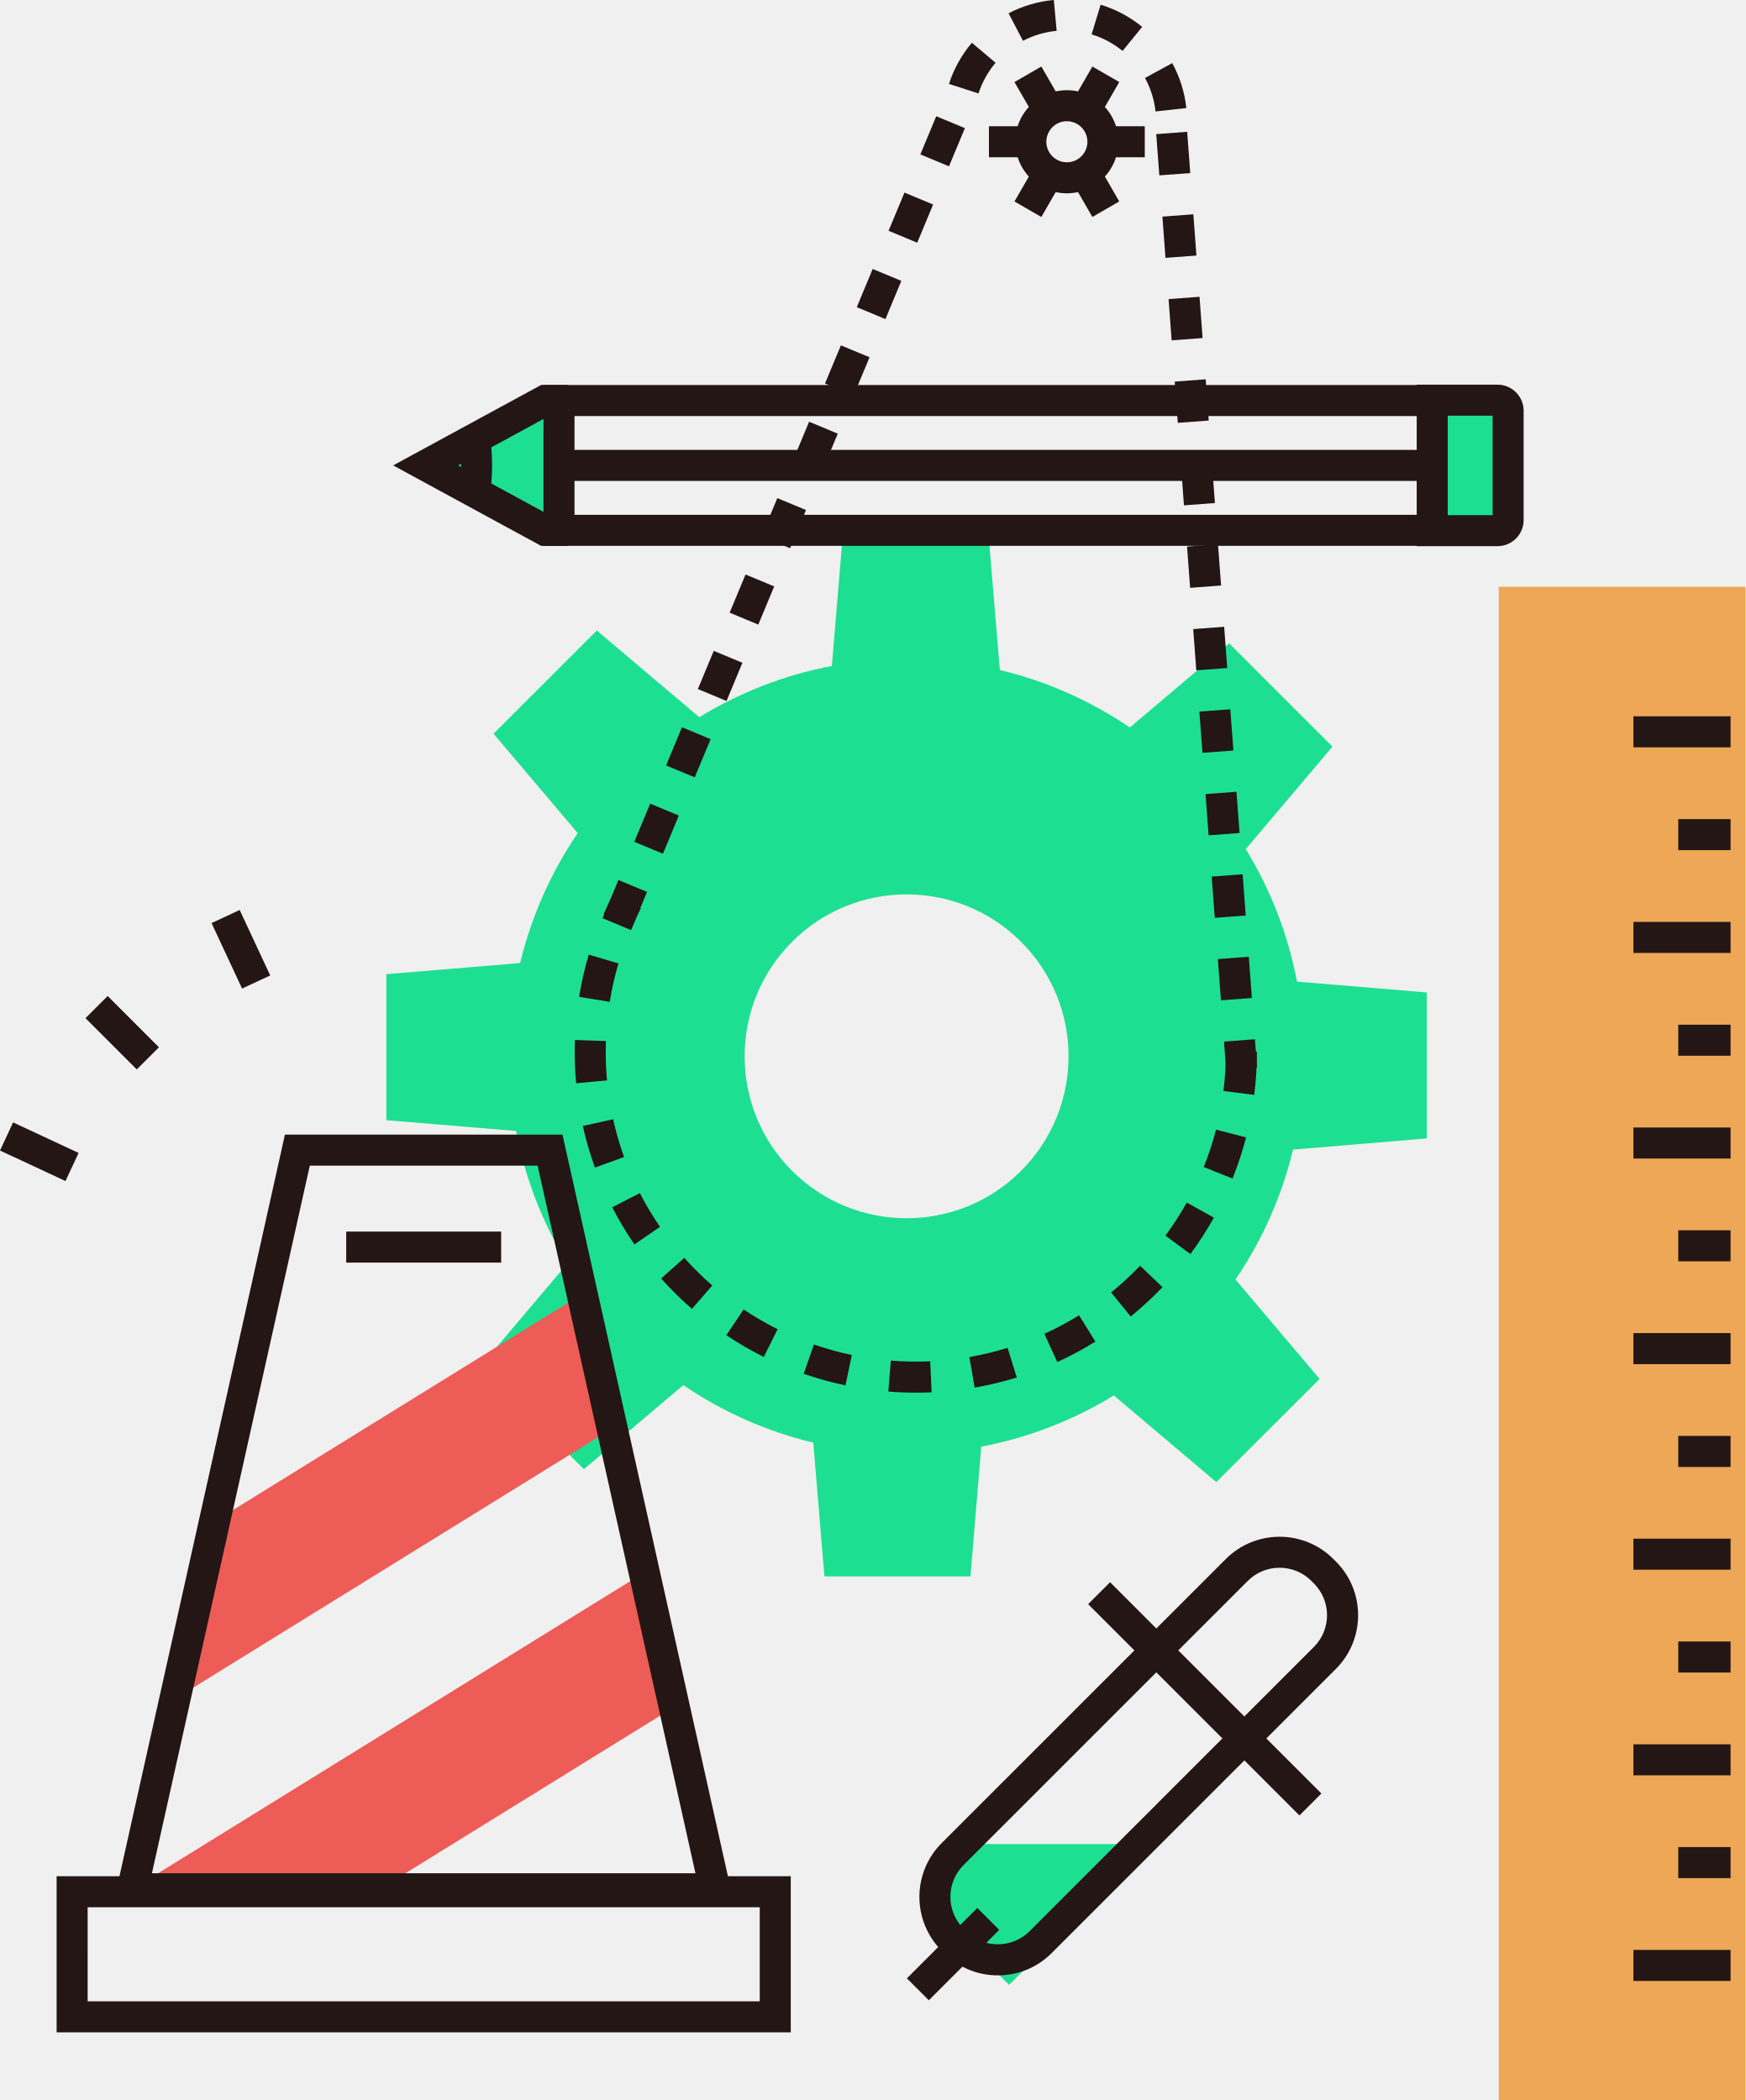
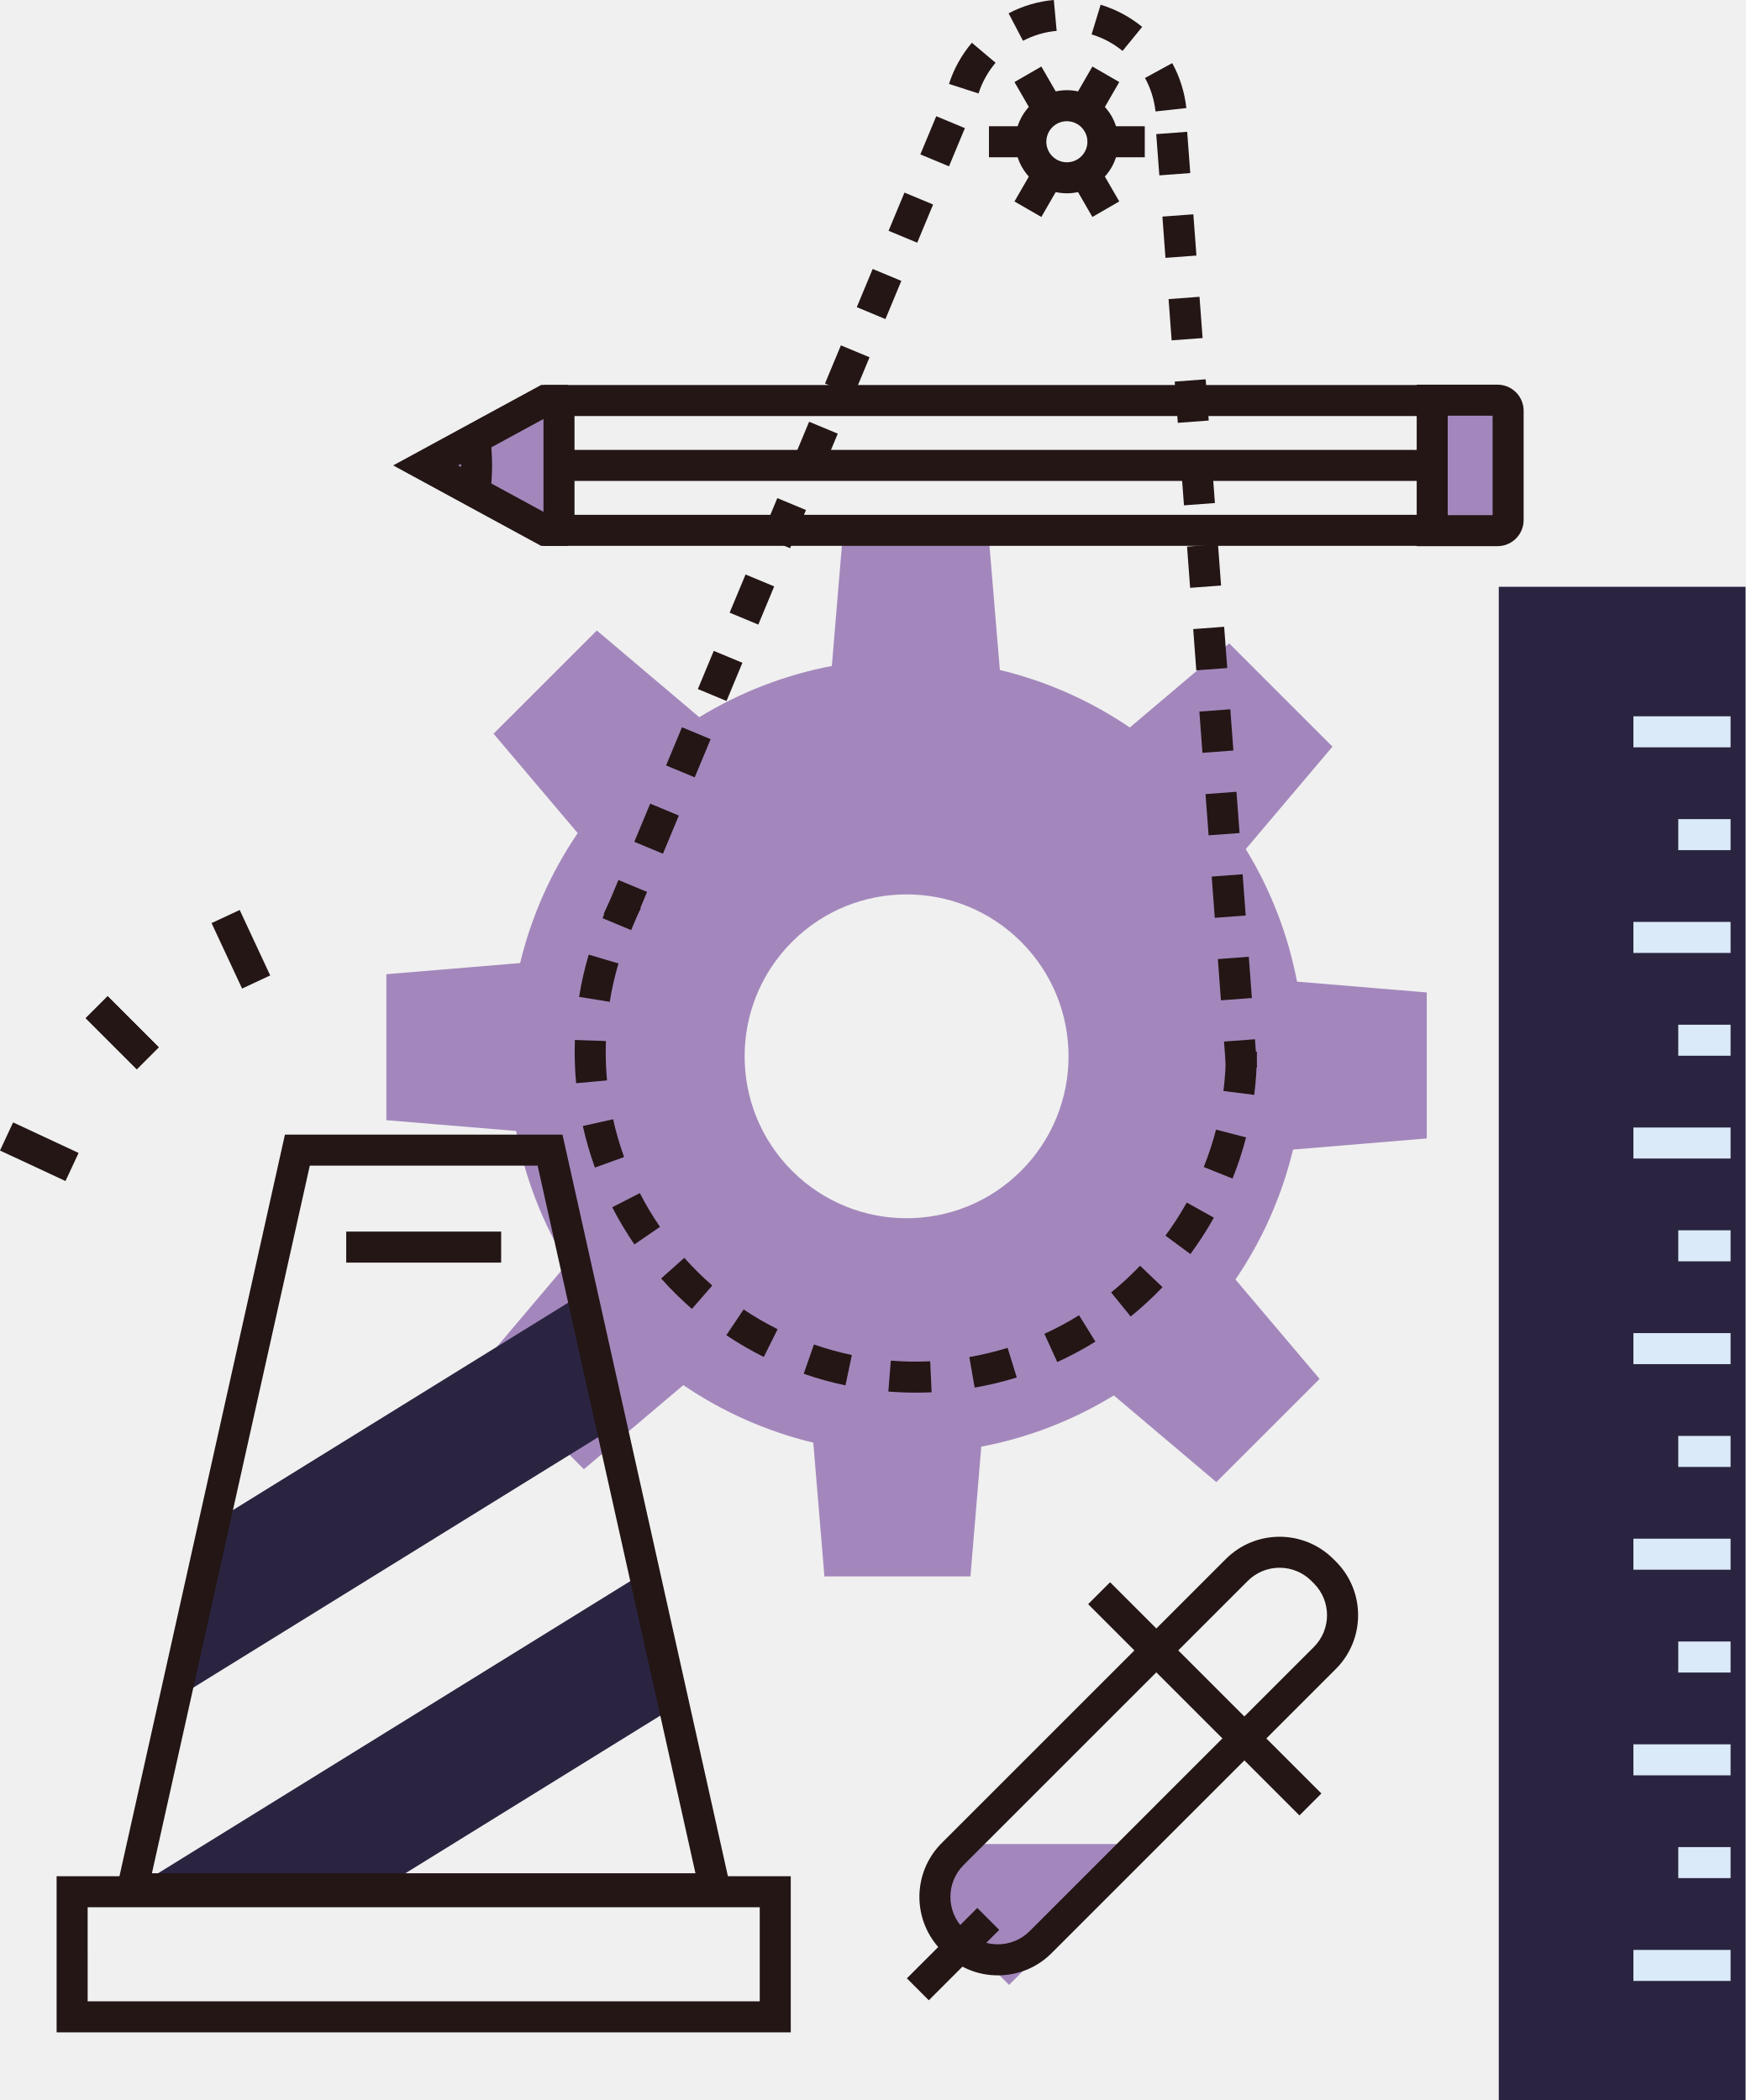
<svg xmlns="http://www.w3.org/2000/svg" width="358.988" height="432" viewBox="0 0 358.988 432">
-   <g id="Group_456" data-name="Group 456" transform="translate(-4325.536 -1087.149)">
+   <g id="Group_8834" data-name="Group 8834" transform="translate(-4325.536 -1087.149)">
    <g id="Group_395" data-name="Group 395" transform="translate(4404.993 1197.463)">
      <g id="Group_394" data-name="Group 394" transform="translate(0 0)">
-         <path id="Path_84" data-name="Path 84" d="M4493.329,1279.4l-21.24,21.231,17.31,20.449a81.34,81.34,0,0,0-11.845,26.731l-27.509,2.291,0,30.031,26.684,2.223a81.471,81.471,0,0,0,10.543,27.263l-17.834,21.081,21.234,21.235,20.447-17.3a81.315,81.315,0,0,0,26.728,11.835l2.288,27.509,30.033.006,2.226-26.688a81.369,81.369,0,0,0,27.263-10.542l21.08,17.83,21.239-21.227-17.305-20.449a81.206,81.206,0,0,0,11.837-26.727l27.507-2.294,0-30.03-26.686-2.227a81.291,81.291,0,0,0-10.541-27.261l17.834-21.081-21.235-21.237-20.447,17.3a81.3,81.3,0,0,0-26.727-11.835l-2.292-27.509h-30.032l-2.225,26.684a81.339,81.339,0,0,0-27.264,10.543Zm87.255,64.041a33.309,33.309,0,1,1-47.1,0A33.3,33.3,0,0,1,4580.583,1343.441Z" transform="translate(-4450.044 -1260.01)" fill="#1ddf92" />
+         <path id="Path_84" data-name="Path 84" d="M4493.329,1279.4l-21.24,21.231,17.31,20.449a81.34,81.34,0,0,0-11.845,26.731l-27.509,2.291,0,30.031,26.684,2.223a81.471,81.471,0,0,0,10.543,27.263l-17.834,21.081,21.234,21.235,20.447-17.3a81.315,81.315,0,0,0,26.728,11.835l2.288,27.509,30.033.006,2.226-26.688a81.369,81.369,0,0,0,27.263-10.542l21.08,17.83,21.239-21.227-17.305-20.449a81.206,81.206,0,0,0,11.837-26.727l27.507-2.294,0-30.03-26.686-2.227a81.291,81.291,0,0,0-10.541-27.261l17.834-21.081-21.235-21.237-20.447,17.3a81.3,81.3,0,0,0-26.727-11.835l-2.292-27.509h-30.032l-2.225,26.684a81.339,81.339,0,0,0-27.264,10.543Zm87.255,64.041a33.309,33.309,0,1,1-47.1,0A33.3,33.3,0,0,1,4580.583,1343.441Z" transform="translate(-4450.044 -1260.01)" fill="#a387bc" />
      </g>
    </g>
    <g id="Group_407" data-name="Group 407" transform="translate(4528.923 1100.837)">
      <g id="Group_406" data-name="Group 406" transform="translate(0 0)">
        <g id="Group_396" data-name="Group 396" transform="translate(5.417 4.867)">
          <path id="Path_85" data-name="Path 85" d="M4663.337,1137.435a10.605,10.605,0,1,1,10.6-10.605A10.618,10.618,0,0,1,4663.337,1137.435Zm0-14.829a4.224,4.224,0,1,0,4.224,4.224A4.229,4.229,0,0,0,4663.337,1122.606Z" transform="translate(-4652.73 -1116.224)" fill="#231615" />
        </g>
        <g id="Group_399" data-name="Group 399" transform="translate(0 12.282)">
          <g id="Group_397" data-name="Group 397" transform="translate(25.036)">
            <rect id="Rectangle_260" data-name="Rectangle 260" width="7.01" height="6.382" fill="#231615" />
          </g>
          <g id="Group_398" data-name="Group 398">
            <rect id="Rectangle_261" data-name="Rectangle 261" width="7.012" height="6.382" fill="#231615" />
          </g>
        </g>
        <g id="Group_402" data-name="Group 402" transform="translate(5.247 0.001)">
          <g id="Group_400" data-name="Group 400" transform="translate(12.519 0)">
            <rect id="Rectangle_262" data-name="Rectangle 262" width="7.01" height="6.381" transform="translate(0 6.071) rotate(-60.005)" fill="#231615" />
          </g>
          <g id="Group_401" data-name="Group 401" transform="translate(0 21.682)">
            <rect id="Rectangle_263" data-name="Rectangle 263" width="7.011" height="6.382" transform="translate(0 6.071) rotate(-59.995)" fill="#231615" />
          </g>
        </g>
        <g id="Group_405" data-name="Group 405" transform="translate(5.247)">
          <g id="Group_403" data-name="Group 403">
            <rect id="Rectangle_264" data-name="Rectangle 264" width="6.382" height="7.011" transform="translate(0 3.191) rotate(-30.005)" fill="#231615" />
          </g>
          <g id="Group_404" data-name="Group 404" transform="translate(12.519 21.683)">
            <rect id="Rectangle_265" data-name="Rectangle 265" width="6.381" height="7.01" transform="matrix(0.866, -0.5, 0.5, 0.866, 0, 3.19)" fill="#231615" />
          </g>
        </g>
      </g>
    </g>
    <g id="Group_412" data-name="Group 412" transform="translate(4443.731 1087.149)">
      <g id="Group_408" data-name="Group 408" transform="translate(0 183.891)">
        <path id="Path_86" data-name="Path 86" d="M4580.913,1477.9c-1.889,0-3.794-.075-5.667-.225l.508-6.362a65.313,65.313,0,0,0,8.1.138l.29,6.375C4583.08,1477.875,4581.994,1477.9,4580.913,1477.9Zm12.083-1.038-1.092-6.288a63.316,63.316,0,0,0,7.868-1.892l1.886,6.1A70,70,0,0,1,4593,1476.862Zm-26.564-.457a70.047,70.047,0,0,1-8.591-2.384l2.1-6.027a63.6,63.6,0,0,0,7.8,2.165Zm43.552-4.8-2.649-5.807a63.618,63.618,0,0,0,7.131-3.819l3.365,5.423A70.2,70.2,0,0,1,4609.984,1471.608Zm-60.356-1.046a70.327,70.327,0,0,1-7.7-4.475l3.548-5.3a64.059,64.059,0,0,0,7,4.067Zm75.457-8.319-4.022-4.955a64.349,64.349,0,0,0,5.953-5.49l4.614,4.408A70.78,70.78,0,0,1,4625.084,1462.243Zm-90.235-1.567a70.994,70.994,0,0,1-6.333-6.258l4.763-4.248a64.316,64.316,0,0,0,5.76,5.692Zm102.513-11.283-5.134-3.791a63.851,63.851,0,0,0,4.39-6.807l5.572,3.112A70.575,70.575,0,0,1,4637.363,1449.392Zm-114.34-1.981a70.293,70.293,0,0,1-4.563-7.644l5.677-2.916a63.826,63.826,0,0,0,4.148,6.948Zm123.008-13.546-5.921-2.378a63.478,63.478,0,0,0,2.528-7.692l6.178,1.6A69.575,69.575,0,0,1,4646.03,1433.865ZM4514.9,1431.6a70.013,70.013,0,0,1-2.486-8.555l6.23-1.385a63.656,63.656,0,0,0,2.258,7.772Zm135.591-14.953-6.332-.8a64.609,64.609,0,0,0,.508-8.082h6.381A71.069,71.069,0,0,1,4650.494,1416.648Zm-139.452-2.4c-.2-2.138-.3-4.319-.3-6.481q0-1.214.042-2.417l6.378.218q-.037,1.095-.038,2.2c0,1.968.09,3.953.269,5.9Zm6.906-16.744-6.3-1.018a69.765,69.765,0,0,1,1.981-8.689l6.119,1.814A63.318,63.318,0,0,0,4517.948,1397.5Zm4.592-15.491-5.837-2.579c.613-1.387,1.281-2.775,1.986-4.126l5.658,2.953C4523.7,1379.486,4523.1,1380.75,4522.54,1382.01Z" transform="translate(-4510.746 -1375.304)" fill="#231615" />
      </g>
      <g id="Group_409" data-name="Group 409" transform="translate(76.97)">
        <path id="Path_87" data-name="Path 87" d="M4673.832,1110.073a18.512,18.512,0,0,0-2.159-6.884l5.6-3.055a24.862,24.862,0,0,1,2.9,9.245Zm-36.4-3.7-6.073-1.961a24.959,24.959,0,0,1,4.705-8.468l4.876,4.118A18.581,18.581,0,0,0,4637.431,1106.378Zm29.625-8.749a18.57,18.57,0,0,0-6.368-3.4l1.857-6.106a24.919,24.919,0,0,1,8.546,4.562Zm-20.479-2.085-2.959-5.653a24.852,24.852,0,0,1,9.3-2.742l.584,6.355A18.521,18.521,0,0,0,4646.577,1095.544Z" transform="translate(-4631.358 -1087.149)" fill="#231615" />
      </g>
      <g id="Group_410" data-name="Group 410" transform="translate(119.595 27.114)">
        <path id="Path_88" data-name="Path 88" d="M4712.519,1322.563l-.431-5.775,6.364-.475.431,5.775Zm-1.065-14.26-.633-8.485,6.364-.475.634,8.485Zm-1.267-16.971-.633-8.485,6.364-.475.633,8.485Zm-1.268-16.97-.633-8.485,6.365-.475.633,8.486Zm-1.266-16.971-.634-8.485,6.364-.475.634,8.485Zm-1.267-16.971-.633-8.484,6.364-.475.633,8.485Zm-1.267-16.97-.633-8.485,6.364-.475.633,8.485Zm-1.267-16.97-.634-8.486,6.364-.475.635,8.486Zm-1.267-16.97-.634-8.486,6.364-.475.633,8.485Zm-1.267-16.971-.633-8.486,6.364-.475.633,8.486Zm-1.267-16.971-.634-8.485,6.364-.475.634,8.485Zm-1.267-16.97-.635-8.486,6.364-.475.634,8.486Z" transform="translate(-4698.15 -1129.637)" fill="#231615" />
      </g>
      <g id="Group_411" data-name="Group 411" transform="translate(5.722 23.906)">
        <path id="Path_89" data-name="Path 89" d="M4525.6,1292.04l-5.892-2.451,3.268-7.857,5.892,2.451Zm6.537-15.712-5.893-2.451,3.268-7.856,5.893,2.451Zm6.537-15.713-5.893-2.451,3.268-7.856,5.892,2.451Zm6.536-15.712-5.893-2.451,3.269-7.856,5.892,2.451Zm6.536-15.712-5.892-2.451,3.268-7.856,5.892,2.451Zm6.536-15.712-5.892-2.452,3.269-7.856,5.892,2.452Zm6.537-15.713-5.892-2.451,3.268-7.856,5.893,2.451Zm6.537-15.712-5.893-2.451,3.268-7.856,5.893,2.45Zm6.536-15.712L4572,1163.89l3.268-7.856,5.893,2.451Zm6.537-15.712-5.892-2.451,3.268-7.857,5.892,2.451Zm6.536-15.712-5.892-2.451,3.268-7.856,5.892,2.451Z" transform="translate(-4519.712 -1124.609)" fill="#231615" />
      </g>
    </g>
    <g id="Group_418" data-name="Group 418" transform="translate(4325.536 1274.344)">
      <g id="Group_417" data-name="Group 417" transform="translate(0 0)">
        <g id="Group_413" data-name="Group 413" transform="translate(17.628 17.743)">
          <rect id="Rectangle_266" data-name="Rectangle 266" width="6.381" height="14.857" transform="matrix(0.707, -0.707, 0.707, 0.707, 0, 4.512)" fill="#231615" />
        </g>
        <g id="Group_414" data-name="Group 414" transform="translate(0 43.701)">
          <rect id="Rectangle_267" data-name="Rectangle 267" width="6.381" height="14.859" transform="translate(0 5.784) rotate(-65.007)" fill="#231615" />
        </g>
        <g id="Group_415" data-name="Group 415" transform="translate(43.508)">
          <rect id="Rectangle_268" data-name="Rectangle 268" width="6.382" height="14.861" transform="translate(0 2.696) rotate(-24.992)" fill="#231615" />
        </g>
        <g id="Group_416" data-name="Group 416" transform="translate(17.628 17.743)">
          <rect id="Rectangle_269" data-name="Rectangle 269" width="6.381" height="14.859" transform="matrix(0.707, -0.707, 0.707, 0.707, 0, 4.512)" fill="#231615" />
        </g>
      </g>
    </g>
    <g id="Group_426" data-name="Group 426" transform="translate(4337.179 1320.551)">
      <g id="Group_419" data-name="Group 419" transform="translate(3.191 155.754)">
        <rect id="Rectangle_270" data-name="Rectangle 270" width="144.601" height="25.736" fill="none" />
      </g>
      <g id="Group_420" data-name="Group 420" transform="translate(15.62 3.191)">
        <path id="Path_90" data-name="Path 90" d="M4488,1609.843H4368.257l33.895-151.955h51.964Z" transform="translate(-4368.257 -1457.888)" fill="none" />
      </g>
      <g id="Group_421" data-name="Group 421" transform="translate(15.705 90.868)">
-         <path id="Path_91" data-name="Path 91" d="M4419.263,1659.555l59.717-36.948-6.715-27.33-103.875,64.278Z" transform="translate(-4368.39 -1595.277)" fill="#ed5c56" />
+         <path id="Path_91" data-name="Path 91" d="M4419.263,1659.555l59.717-36.948-6.715-27.33-103.875,64.278Z" transform="translate(-4368.39 -1595.277)" fill="#2a2441" />
      </g>
      <g id="Group_422" data-name="Group 422" transform="translate(25.367 34.281)">
-         <path id="Path_92" data-name="Path 92" d="M4383.53,1587.787l87.031-53.851-6.713-27.33-71.2,44.059Z" transform="translate(-4383.53 -1506.605)" fill="#ed5c56" />
+         <path id="Path_92" data-name="Path 92" d="M4383.53,1587.787l87.031-53.851-6.713-27.33-71.2,44.059Z" transform="translate(-4383.53 -1506.605)" fill="#2a2441" />
      </g>
      <g id="Group_423" data-name="Group 423" transform="translate(0 152.564)">
        <path id="Path_93" data-name="Path 93" d="M4494.764,1724.072H4343.781v-32.118h150.983Zm-144.6-6.382h138.219v-19.354H4350.163Z" transform="translate(-4343.781 -1691.954)" fill="#231615" />
      </g>
      <g id="Group_424" data-name="Group 424" transform="translate(11.639)">
        <path id="Path_94" data-name="Path 94" d="M4489.726,1611.225H4362.02l35.317-158.337h57.08Zm-119.745-6.382h111.784L4449.3,1459.27h-46.849Z" transform="translate(-4362.02 -1452.888)" fill="#231615" />
      </g>
      <g id="Group_425" data-name="Group 425" transform="translate(59.561 19.953)">
        <line id="Line_22" data-name="Line 22" x2="31.862" transform="translate(0 3.191)" fill="#fff" />
        <rect id="Rectangle_271" data-name="Rectangle 271" width="31.862" height="6.382" fill="#231615" />
      </g>
    </g>
    <g id="Group_441" data-name="Group 441" transform="translate(4633.771 1207.858)">
      <g id="Group_427" data-name="Group 427" transform="translate(0)">
-         <path id="Path_95" data-name="Path 95" d="M4859.29,1338.433V1276.3h-50.753V1587.59h50.753Z" transform="translate(-4808.537 -1276.299)" fill="#eda756" />
+         <path id="Path_95" data-name="Path 95" d="M4859.29,1338.433V1276.3h-50.753V1587.59h50.753Z" transform="translate(-4808.537 -1276.299)" fill="#2a2441" />
      </g>
      <g id="Group_428" data-name="Group 428" transform="translate(27.687 26.644)">
-         <rect id="Rectangle_272" data-name="Rectangle 272" width="19.986" height="6.382" fill="#231615" />
+         <rect id="Rectangle_272" data-name="Rectangle 272" width="19.986" height="6.382" fill="#daeaf8" />
      </g>
      <g id="Group_429" data-name="Group 429" transform="translate(36.913 47.796)">
-         <rect id="Rectangle_273" data-name="Rectangle 273" width="10.76" height="6.382" fill="#231615" />
+         <rect id="Rectangle_273" data-name="Rectangle 273" width="10.76" height="6.382" fill="#daeaf8" />
      </g>
      <g id="Group_430" data-name="Group 430" transform="translate(27.687 68.942)">
-         <rect id="Rectangle_274" data-name="Rectangle 274" width="19.986" height="6.382" fill="#231615" />
+         <rect id="Rectangle_274" data-name="Rectangle 274" width="19.986" height="6.382" fill="#daeaf8" />
      </g>
      <g id="Group_431" data-name="Group 431" transform="translate(36.913 90.089)">
-         <rect id="Rectangle_275" data-name="Rectangle 275" width="10.76" height="6.382" fill="#231615" />
+         <rect id="Rectangle_275" data-name="Rectangle 275" width="10.76" height="6.382" fill="#daeaf8" />
      </g>
      <g id="Group_432" data-name="Group 432" transform="translate(27.687 111.237)">
-         <rect id="Rectangle_276" data-name="Rectangle 276" width="19.986" height="6.382" fill="#231615" />
+         <rect id="Rectangle_276" data-name="Rectangle 276" width="19.986" height="6.382" fill="#daeaf8" />
      </g>
      <g id="Group_433" data-name="Group 433" transform="translate(36.913 132.38)">
-         <rect id="Rectangle_277" data-name="Rectangle 277" width="10.76" height="6.382" fill="#231615" />
+         <rect id="Rectangle_277" data-name="Rectangle 277" width="10.76" height="6.382" fill="#daeaf8" />
      </g>
      <g id="Group_434" data-name="Group 434" transform="translate(27.687 153.53)">
-         <rect id="Rectangle_278" data-name="Rectangle 278" width="19.986" height="6.382" fill="#231615" />
+         <rect id="Rectangle_278" data-name="Rectangle 278" width="19.986" height="6.382" fill="#daeaf8" />
      </g>
      <g id="Group_435" data-name="Group 435" transform="translate(36.913 174.679)">
-         <rect id="Rectangle_279" data-name="Rectangle 279" width="10.76" height="6.382" fill="#231615" />
+         <rect id="Rectangle_279" data-name="Rectangle 279" width="10.76" height="6.382" fill="#daeaf8" />
      </g>
      <g id="Group_436" data-name="Group 436" transform="translate(27.687 195.821)">
-         <rect id="Rectangle_280" data-name="Rectangle 280" width="19.986" height="6.382" fill="#231615" />
+         <rect id="Rectangle_280" data-name="Rectangle 280" width="19.986" height="6.382" fill="#daeaf8" />
      </g>
      <g id="Group_437" data-name="Group 437" transform="translate(36.913 216.974)">
-         <rect id="Rectangle_281" data-name="Rectangle 281" width="10.76" height="6.382" fill="#231615" />
+         <rect id="Rectangle_281" data-name="Rectangle 281" width="10.76" height="6.382" fill="#daeaf8" />
      </g>
      <g id="Group_438" data-name="Group 438" transform="translate(27.687 238.122)">
-         <rect id="Rectangle_282" data-name="Rectangle 282" width="19.986" height="6.382" fill="#231615" />
+         <rect id="Rectangle_282" data-name="Rectangle 282" width="19.986" height="6.382" fill="#daeaf8" />
      </g>
      <g id="Group_439" data-name="Group 439" transform="translate(36.913 259.265)">
-         <rect id="Rectangle_283" data-name="Rectangle 283" width="10.76" height="6.382" fill="#231615" />
+         <rect id="Rectangle_283" data-name="Rectangle 283" width="10.76" height="6.382" fill="#daeaf8" />
      </g>
      <g id="Group_440" data-name="Group 440" transform="translate(27.687 280.415)">
-         <rect id="Rectangle_284" data-name="Rectangle 284" width="19.986" height="6.382" fill="#231615" />
+         <rect id="Rectangle_284" data-name="Rectangle 284" width="19.986" height="6.382" fill="#daeaf8" />
      </g>
    </g>
    <g id="Group_446" data-name="Group 446" transform="translate(4512.041 1403.279)">
      <g id="Group_442" data-name="Group 442" transform="translate(2.603 63.214)">
-         <path id="Path_96" data-name="Path 96" d="M4632.424,1681.576l-10.558,10.559,18.416,18.418,28.98-28.977Z" transform="translate(-4621.867 -1681.576)" fill="#1ddf92" />
+         <path id="Path_96" data-name="Path 96" d="M4632.424,1681.576l-10.558,10.559,18.416,18.418,28.98-28.977Z" transform="translate(-4621.867 -1681.576)" fill="#a387bc" />
      </g>
      <g id="Group_443" data-name="Group 443" transform="translate(2.577)">
        <path id="Path_97" data-name="Path 97" d="M4637.959,1672.75a15.536,15.536,0,0,1-11.059-4.582l-.5-.5a15.662,15.662,0,0,1,0-22.119l58.442-58.444a15.639,15.639,0,0,1,22.121,0l.5.493a15.638,15.638,0,0,1,.006,22.122l-58.444,58.448A15.537,15.537,0,0,1,4637.959,1672.75ZM4695.9,1588.9a9.2,9.2,0,0,0-6.549,2.713l-58.442,58.445a9.27,9.27,0,0,0,0,13.094l.5.5a9.255,9.255,0,0,0,13.093,0h0l58.444-58.449a9.255,9.255,0,0,0,0-13.09l-.5-.5A9.2,9.2,0,0,0,4695.9,1588.9Z" transform="translate(-4621.826 -1582.521)" fill="#231615" />
      </g>
      <g id="Group_444" data-name="Group 444" transform="translate(37.279 9.358)">
        <rect id="Rectangle_285" data-name="Rectangle 285" width="6.381" height="61.458" transform="translate(0 4.512) rotate(-44.999)" fill="#231615" />
      </g>
      <g id="Group_445" data-name="Group 445" transform="translate(0 76.355)">
        <rect id="Rectangle_286" data-name="Rectangle 286" width="20.486" height="6.382" transform="matrix(0.707, -0.707, 0.707, 0.707, 0, 14.488)" fill="#231615" />
      </g>
    </g>
    <g id="Group_455" data-name="Group 455" transform="translate(4406.393 1166.28)">
      <g id="Group_447" data-name="Group 447" transform="translate(6.678 3.191)">
-         <path id="Path_98" data-name="Path 98" d="M4462.7,1229.567l24.558-13.358,3.724-.061-1.71,26.774.855,0Z" transform="translate(-4462.701 -1216.148)" fill="#1ddf92" />
+         <path id="Path_98" data-name="Path 98" d="M4462.7,1229.567l24.558-13.358,3.724-.061-1.71,26.774.855,0Z" transform="translate(-4462.701 -1216.148)" fill="#a387bc" />
      </g>
      <g id="Group_448" data-name="Group 448" transform="translate(215.725 4.207)">
-         <rect id="Rectangle_287" data-name="Rectangle 287" width="11.653" height="23.3" fill="#1ddf92" />
+         <rect id="Rectangle_287" data-name="Rectangle 287" width="11.653" height="23.3" fill="#a387bc" />
      </g>
      <g id="Group_454" data-name="Group 454" transform="translate(0 0)">
        <g id="Group_449" data-name="Group 449" transform="translate(0 0.062)">
          <path id="Path_99" data-name="Path 99" d="M4488.15,1244.343h-5.488l-30.424-16.55,30.424-16.549h5.488v6.382h-3.866l-18.691,10.167,18.691,10.168h3.866Z" transform="translate(-4452.237 -1211.244)" fill="#231615" />
        </g>
        <g id="Group_450" data-name="Group 450" transform="translate(30.913 0.071)">
          <path id="Path_100" data-name="Path 100" d="M4681.117,1244.343H4500.678v-33.083h180.438v6.382H4507.06v20.32h174.057Z" transform="translate(-4500.678 -1211.258)" fill="#231615" />
        </g>
        <g id="Group_451" data-name="Group 451" transform="translate(35.457 13.42)">
          <rect id="Rectangle_288" data-name="Rectangle 288" width="175.894" height="6.382" fill="#231615" />
        </g>
        <g id="Group_452" data-name="Group 452" transform="translate(210.499)">
          <path id="Path_101" data-name="Path 101" d="M4798.712,1244.369h-16.625v-33.222h16.625a5.375,5.375,0,0,1,5.367,5.369V1239A5.375,5.375,0,0,1,4798.712,1244.369Zm-10.244-6.382h9.229v-20.459h-9.229Z" transform="translate(-4782.087 -1211.147)" fill="#231615" />
        </g>
        <g id="Group_453" data-name="Group 453" transform="translate(13.529 9.939)">
          <path id="Path_102" data-name="Path 102" d="M4479.8,1239.712l-6.316-.906a38.331,38.331,0,0,0-.044-11.128l6.309-.956a44.621,44.621,0,0,1,.052,12.99Z" transform="translate(-4473.438 -1226.722)" fill="#231615" />
        </g>
      </g>
    </g>
  </g>
</svg>
